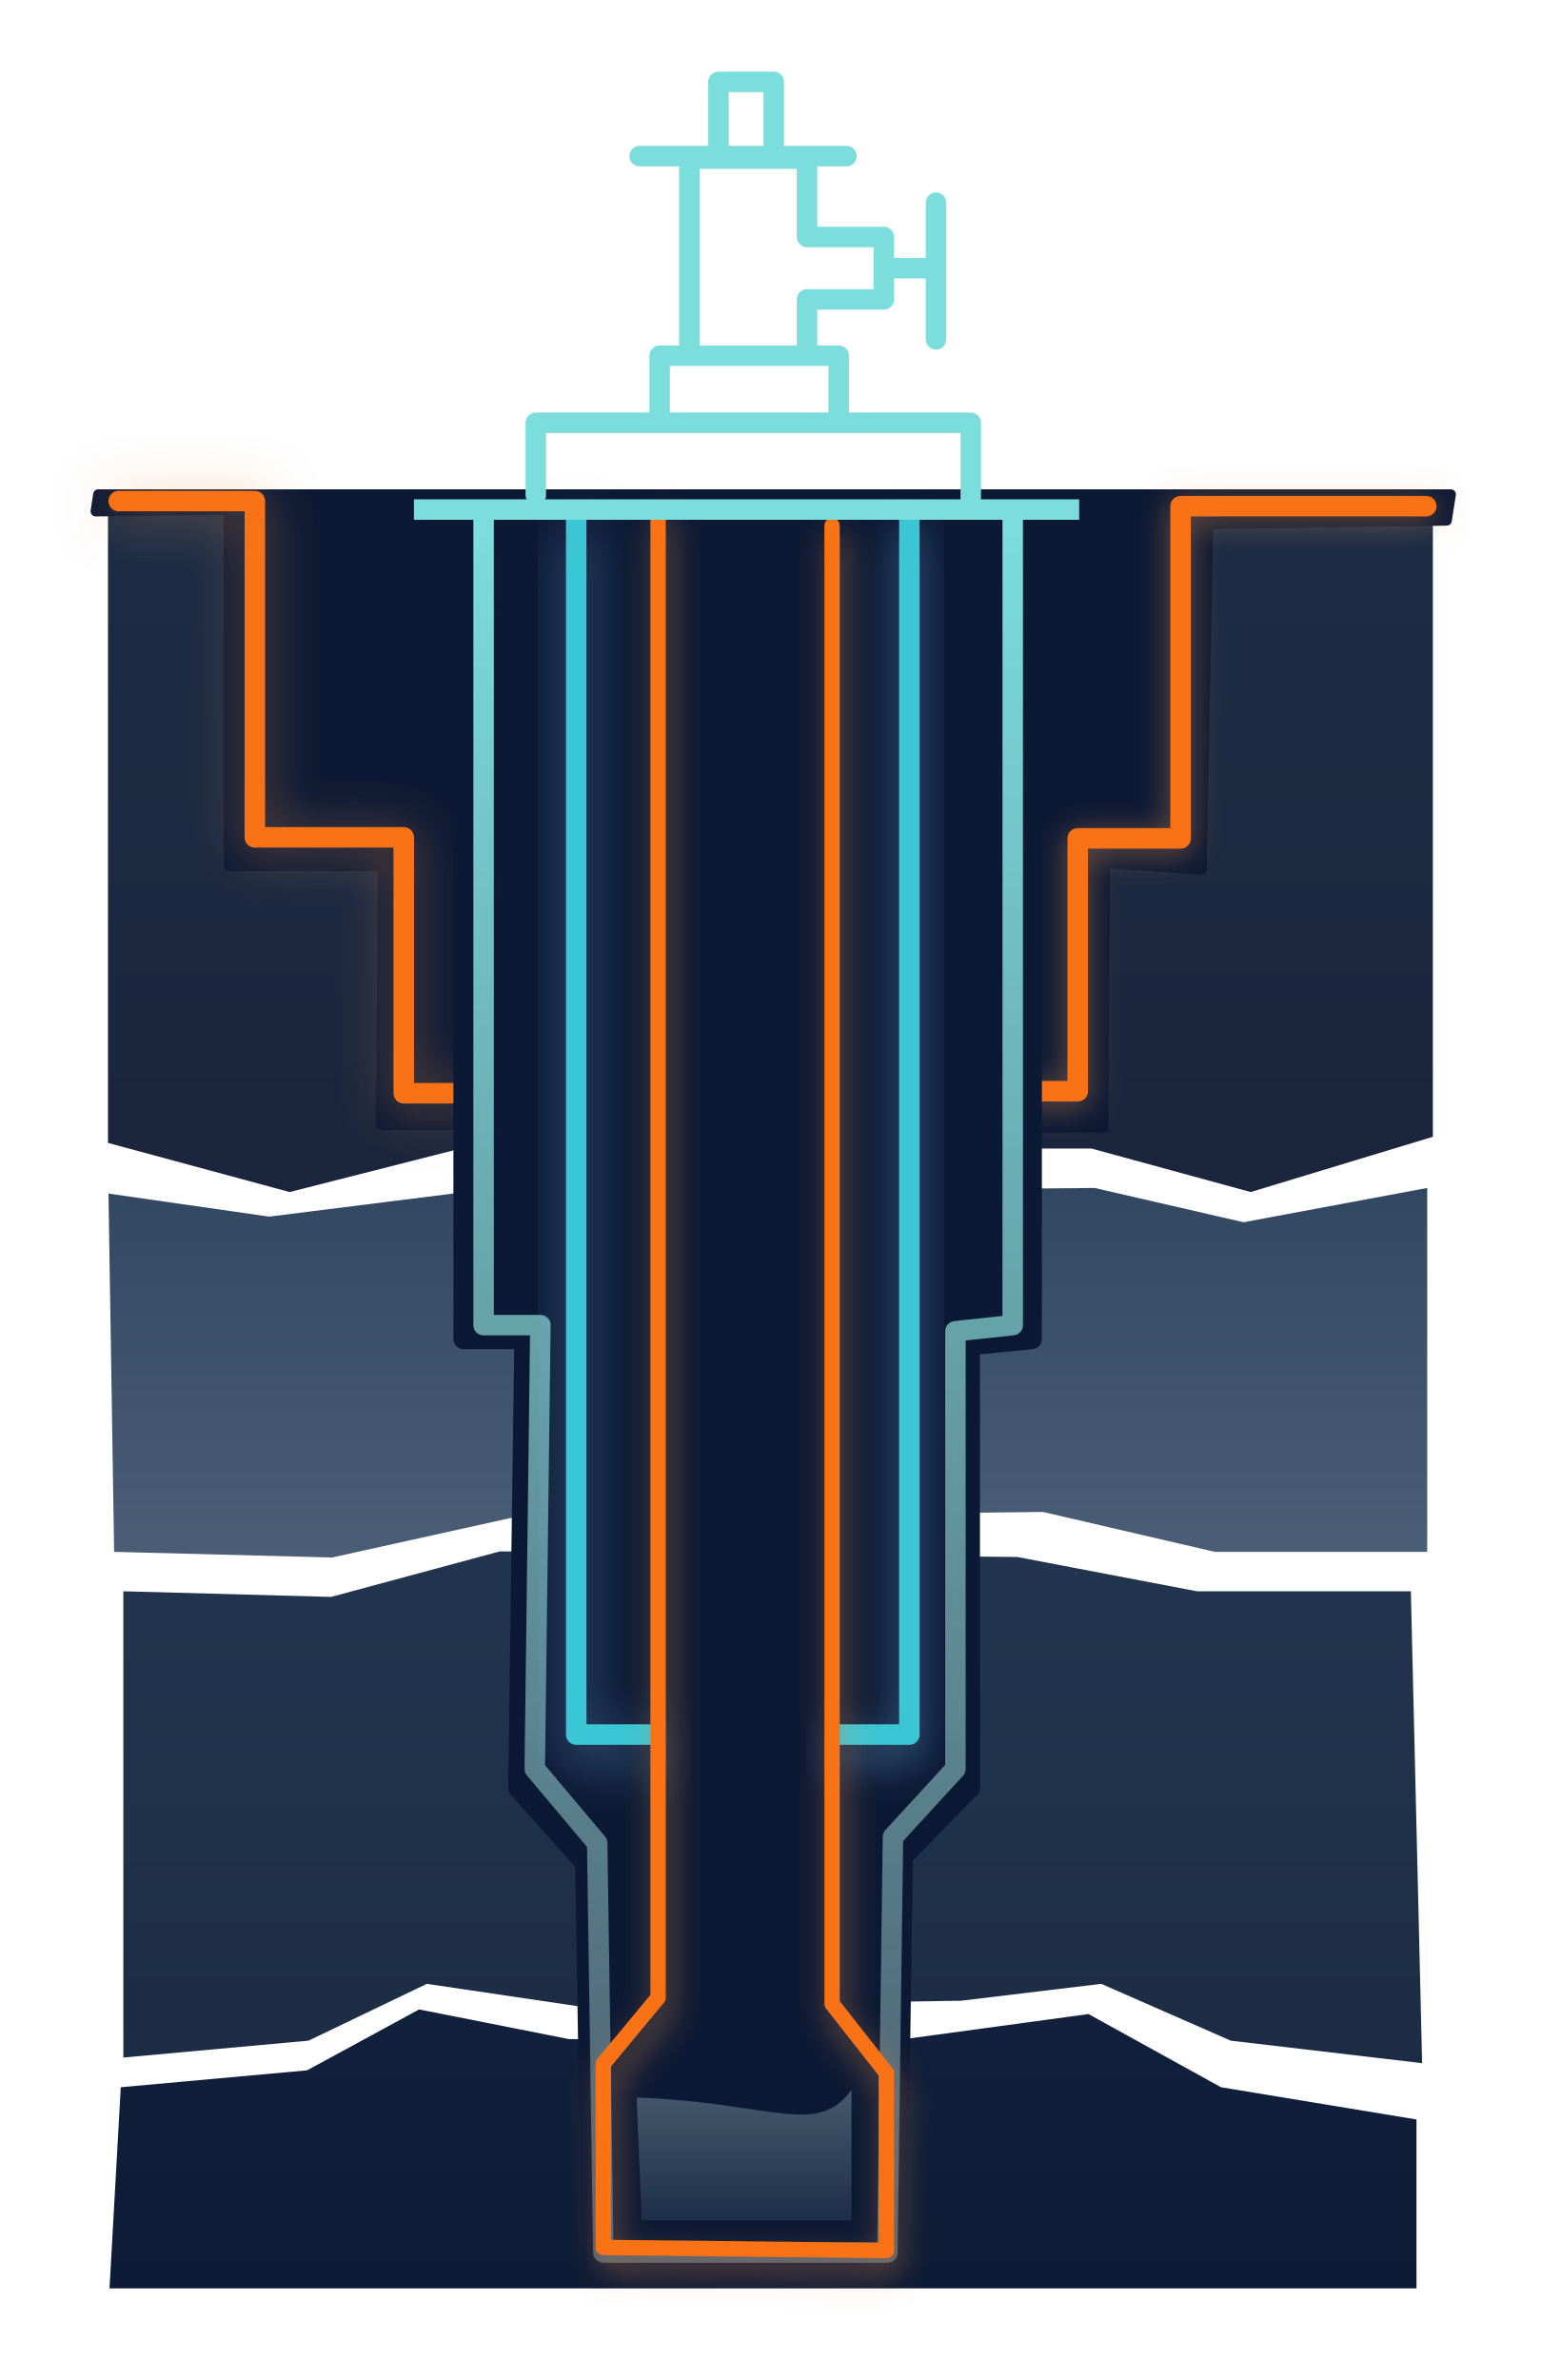
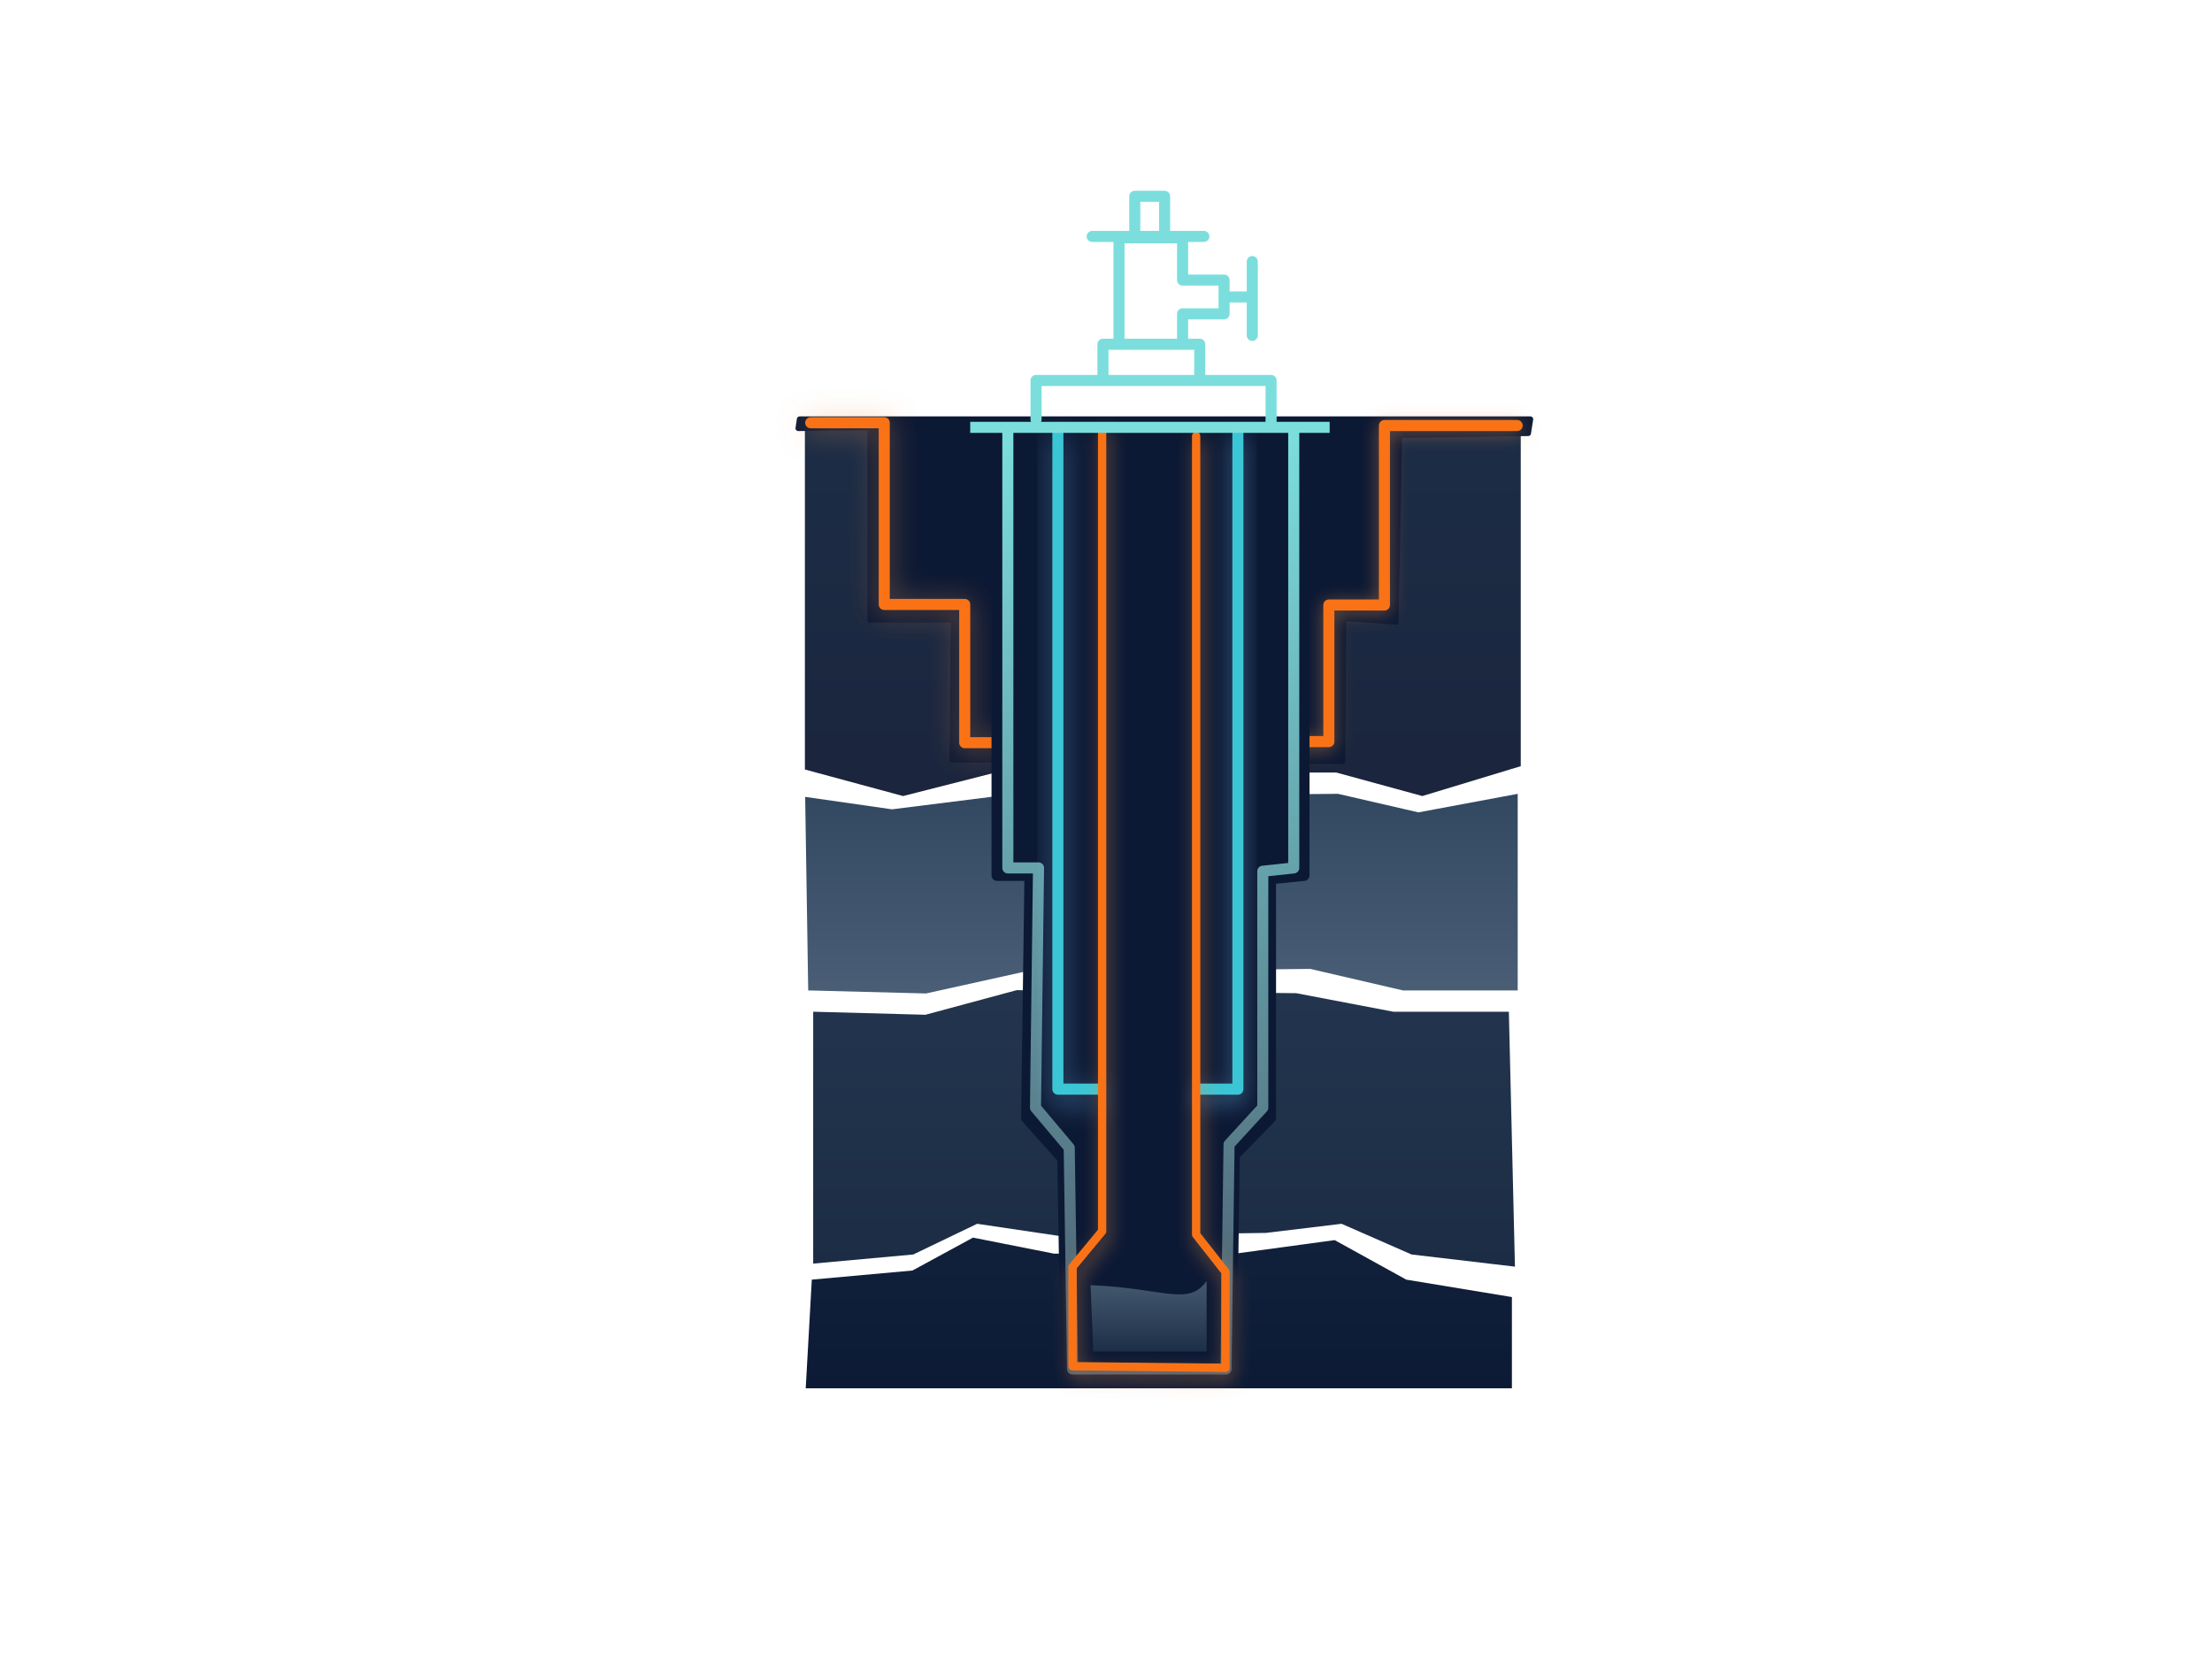
- <svg xmlns="http://www.w3.org/2000/svg" viewBox="270 55 305 465" width="305" height="465">
+ <svg xmlns="http://www.w3.org/2000/svg" viewBox="0 0 800 600" width="800" height="600">
  <defs>
    <filter id="dropshadow" x="-10%" y="-10%" width="130%" height="130%">
      <feDropShadow dx="2" dy="2" stdDeviation="3" flood-opacity="0.3" />
    </filter>
    <filter id="shadow-pen_iu8imbys2" x="-50%" y="-50%" width="200%" height="200%">
      <feDropShadow dx="0" dy="1" stdDeviation="3" flood-color="#e4914e" flood-opacity="0.5" />
    </filter>
    <filter id="shadow-pen_g6owtd21r" x="-50%" y="-50%" width="200%" height="200%">
      <feDropShadow dx="0" dy="1" stdDeviation="5" flood-color="#e4914e" flood-opacity="0.5" />
    </filter>
    <filter id="shadow-pen_fggbl5ulu" x="-50%" y="-50%" width="200%" height="200%">
      <feDropShadow dx="0" dy="3" stdDeviation="4" flood-color="#72bbe9" flood-opacity="0.5" />
    </filter>
    <filter id="shadow-pen_t93rdqst1" x="-50%" y="-50%" width="200%" height="200%">
      <feDropShadow dx="0" dy="3" stdDeviation="5" flood-color="#72bbe9" flood-opacity="0.5" />
    </filter>
    <filter id="shadow-pen_1t0kqunjn" x="-50%" y="-50%" width="200%" height="200%">
      <feDropShadow dx="1" dy="3" stdDeviation="3" flood-color="#e4914e" flood-opacity="0.5" />
    </filter>
    <linearGradient id="gradient-pen_40mgbu6ez" x1="50%" y1="0%" x2="50%" y2="100%">
      <stop offset="0%" stop-color="#12213b" />
      <stop offset="100%" stop-color="#0c1a35" />
    </linearGradient>
    <linearGradient id="gradient-pen_z9t2hurki" x1="50%" y1="100%" x2="50%" y2="0%">
      <stop offset="0%" stop-color="#1b253d" />
      <stop offset="100%" stop-color="#1c2d46" />
    </linearGradient>
    <linearGradient id="gradient-pen_gry2c1wks" x1="50%" y1="100%" x2="50%" y2="0%">
      <stop offset="0%" stop-color="#4a5e76" />
      <stop offset="100%" stop-color="#324861" />
    </linearGradient>
    <linearGradient id="gradient-pen_ncl090tod" x1="50%" y1="0%" x2="50%" y2="100%">
      <stop offset="0%" stop-color="#23354e" />
      <stop offset="100%" stop-color="#1c2c45" />
    </linearGradient>
    <linearGradient id="stroke-gradient-pen_o9etk39bu" x1="50%" y1="0%" x2="50%" y2="100%">
      <stop offset="0%" stop-color="#7bdedd" />
      <stop offset="100%" stop-color="#4d5e70" />
    </linearGradient>
    <linearGradient id="gradient-pen_et2u9uapl" x1="50%" y1="0%" x2="50%" y2="100%">
      <stop offset="0%" stop-color="#44596e" />
      <stop offset="100%" stop-color="#1d2f48" />
    </linearGradient>
  </defs>
  <path id="pen_40mgbu6ez" d="M 291.4 502.1 L 546.8 502.1 L 546.8 469.1 L 508.6 462.8 L 482.7 448.5 L 446.7 453.4 L 381.2 453.4 L 351.9 447.6 L 330.0 459.5 L 293.6 462.8 L 291.4 502.1 Z" fill="url(#gradient-pen_40mgbu6ez)" stroke="none" />
  <path id="pen_z9t2hurki" d="M 291.1 152.3 L 550.0 153.6 L 550.0 277.1 L 514.4 287.9 L 483.3 279.4 L 360.0 279.4 L 326.6 287.9 L 291.1 278.3 L 291.1 152.3 Z" fill="url(#gradient-pen_z9t2hurki)" stroke="none" />
  <path id="pen_xsjxg40x6" d="M 552.7 156.7 L 506.1 157.4 L 504.8 224.9 L 485.9 223.6 L 485.6 275.3 L 344.4 274.8 L 344.9 224.2 L 314.7 224.2 L 314.7 154.6 L 288.7 154.9 L 289.2 151.6 L 553.5 151.6 L 552.7 156.7 Z" fill="#0c1934" stroke="#0c1934" stroke-width="2" stroke-linecap="round" stroke-linejoin="round" />
  <path id="freeform_5j5rec2r7" d="M -658.9 -52.8 C -658.6 -52.8 -658.1 -52.8 -657.8 -52.8" fill="none" stroke="#ec4899" stroke-width="2" stroke-linecap="round" stroke-linejoin="round" />
  <path id="pen_gry2c1wks" d="M 291.2 288.2 L 322.6 292.7 L 358.5 288.2 L 483.9 287.1 L 513.0 293.8 L 548.9 287.1 L 548.9 358.2 L 507.4 358.2 L 473.8 350.4 L 369.7 351.6 L 334.9 359.3 L 292.3 358.2 L 291.2 288.2 Z" fill="url(#gradient-pen_gry2c1wks)" stroke="none" />
  <path id="pen_ncl090tod" d="M 294.1 365.9 L 334.7 367.0 L 367.7 358.1 L 468.8 359.2 L 503.9 365.9 L 545.7 365.9 L 547.9 458.1 L 510.5 453.7 L 485.2 442.6 L 457.8 445.9 L 383.1 447.0 L 353.4 442.6 L 330.3 453.7 L 294.1 457.0 L 294.1 365.9 Z" fill="url(#gradient-pen_ncl090tod)" stroke="none" />
  <path id="pen_iu8imbys2" d="M 468.5 268.2 L 480.6 268.2 L 480.6 218.8 L 500.7 218.8 L 500.7 153.9 L 548.7 153.9" fill="none" stroke="#f97316" stroke-width="4" stroke-linecap="round" stroke-linejoin="round" filter="url(#shadow-pen_iu8imbys2)" />
  <path id="pen_g6owtd21r" d="M 364.3 268.6 L 348.9 268.6 L 348.9 218.6 L 319.8 218.6 L 319.8 152.9 L 293.2 152.9" fill="none" stroke="#f97316" stroke-width="4" stroke-linecap="round" stroke-linejoin="round" filter="url(#shadow-pen_g6owtd21r)" />
  <path id="path_nju64bwhu" d="M 360.6 156.9 L 360.6 316.6 L 372.5 316.6 L 371.3 404.3 L 384.4 419.0 L 385.7 500.0 L 445.2 500.0 L 446.4 417.7 L 459.5 404.3 L 459.5 317.8 L 471.6 316.6 L 471.6 155.8" fill="#0c1934" stroke="#0c1934" stroke-width="4" stroke-linecap="round" stroke-linejoin="round" />
  <path id="pen_o9etk39bu" d="M 364.5 156.2 L 364.5 313.9 L 375.6 313.9 L 374.5 400.6 L 386.7 415.1 L 387.9 495.1 L 443.4 495.1 L 444.5 413.9 L 456.7 400.6 L 456.7 315.1 L 467.9 313.9 L 467.9 155.1" fill="none" stroke="url(#stroke-gradient-pen_o9etk39bu)" stroke-width="4" stroke-linecap="round" stroke-linejoin="round" />
  <path id="pen_fggbl5ulu" d="M 434.1 393.9 L 447.7 393.9 L 447.7 156.8" fill="none" stroke="#3bc6d5" stroke-width="4" stroke-linecap="round" stroke-linejoin="round" filter="url(#shadow-pen_fggbl5ulu)" />
  <path id="pen_t93rdqst1" d="M 397.6 393.9 L 382.6 393.9 L 382.6 156.8" fill="none" stroke="#3bc6d5" stroke-width="4" stroke-linecap="round" stroke-linejoin="round" filter="url(#shadow-pen_t93rdqst1)" />
  <path id="pen_1t0kqunjn" d="M 398.6 154.2 L 398.6 445.3 L 387.9 458.2 L 387.9 494.1 L 443.2 494.7 L 443.2 460.0 L 432.6 446.5 L 432.6 157.7" fill="none" stroke="#f97316" stroke-width="3" stroke-linecap="round" stroke-linejoin="round" filter="url(#shadow-pen_1t0kqunjn)" />
  <rect id="rect_t8q97qfux" x="350.889" y="152.556" width="130" height="4" rx="0" ry="0" fill="#7bdedd" stroke="none" />
  <path id="pen_ks0bmhw2r" d="M 374.7 151.7 L 374.7 137.6 L 459.7 137.6 L 459.7 152.6" fill="none" stroke="#7bdedd" stroke-width="4" stroke-linecap="round" stroke-linejoin="round" />
  <path id="pen_isqpa5jjc" d="M 398.9 137.0 L 398.9 124.5 L 433.9 124.5 L 433.9 137.0" fill="none" stroke="#7bdedd" stroke-width="4" stroke-linecap="round" stroke-linejoin="round" />
  <path id="pen_sjzp97jxh" d="M 427.7 123.5 L 427.7 113.5 L 442.7 113.5 L 442.7 101.3 L 427.7 101.3 L 427.7 86.0 L 404.7 86.0 L 404.7 123.5" fill="none" stroke="#7bdedd" stroke-width="4" stroke-linecap="round" stroke-linejoin="round" />
  <path id="pen_yjlini7a6" d="M 395.0 85.5 L 435.4 85.5" fill="none" stroke="#7bdedd" stroke-width="4" stroke-linecap="round" stroke-linejoin="round" />
  <path id="pen_z0j7hav9w" d="M 410.4 84.3 L 410.4 71.0 L 421.2 71.0 L 421.2 85.1" fill="none" stroke="#7bdedd" stroke-width="4" stroke-linecap="round" stroke-linejoin="round" />
  <path id="pen_rlnefg4br" d="M 442.9 107.4 L 452.1 107.4" fill="none" stroke="#7bdedd" stroke-width="4" stroke-linecap="round" stroke-linejoin="round" />
  <path id="pen_7na0zvovq" d="M 452.9 94.6 L 452.9 121.3" fill="none" stroke="#7bdedd" stroke-width="4" stroke-linecap="round" stroke-linejoin="round" />
  <path id="pen_et2u9uapl" d="M 394.4 464.8 C 420.9 465.8 429.7 472.6 436.4 463.3 L 436.4 488.8 L 395.4 488.8 L 394.4 464.8 Z" fill="url(#gradient-pen_et2u9uapl)" stroke="none" />
</svg>
